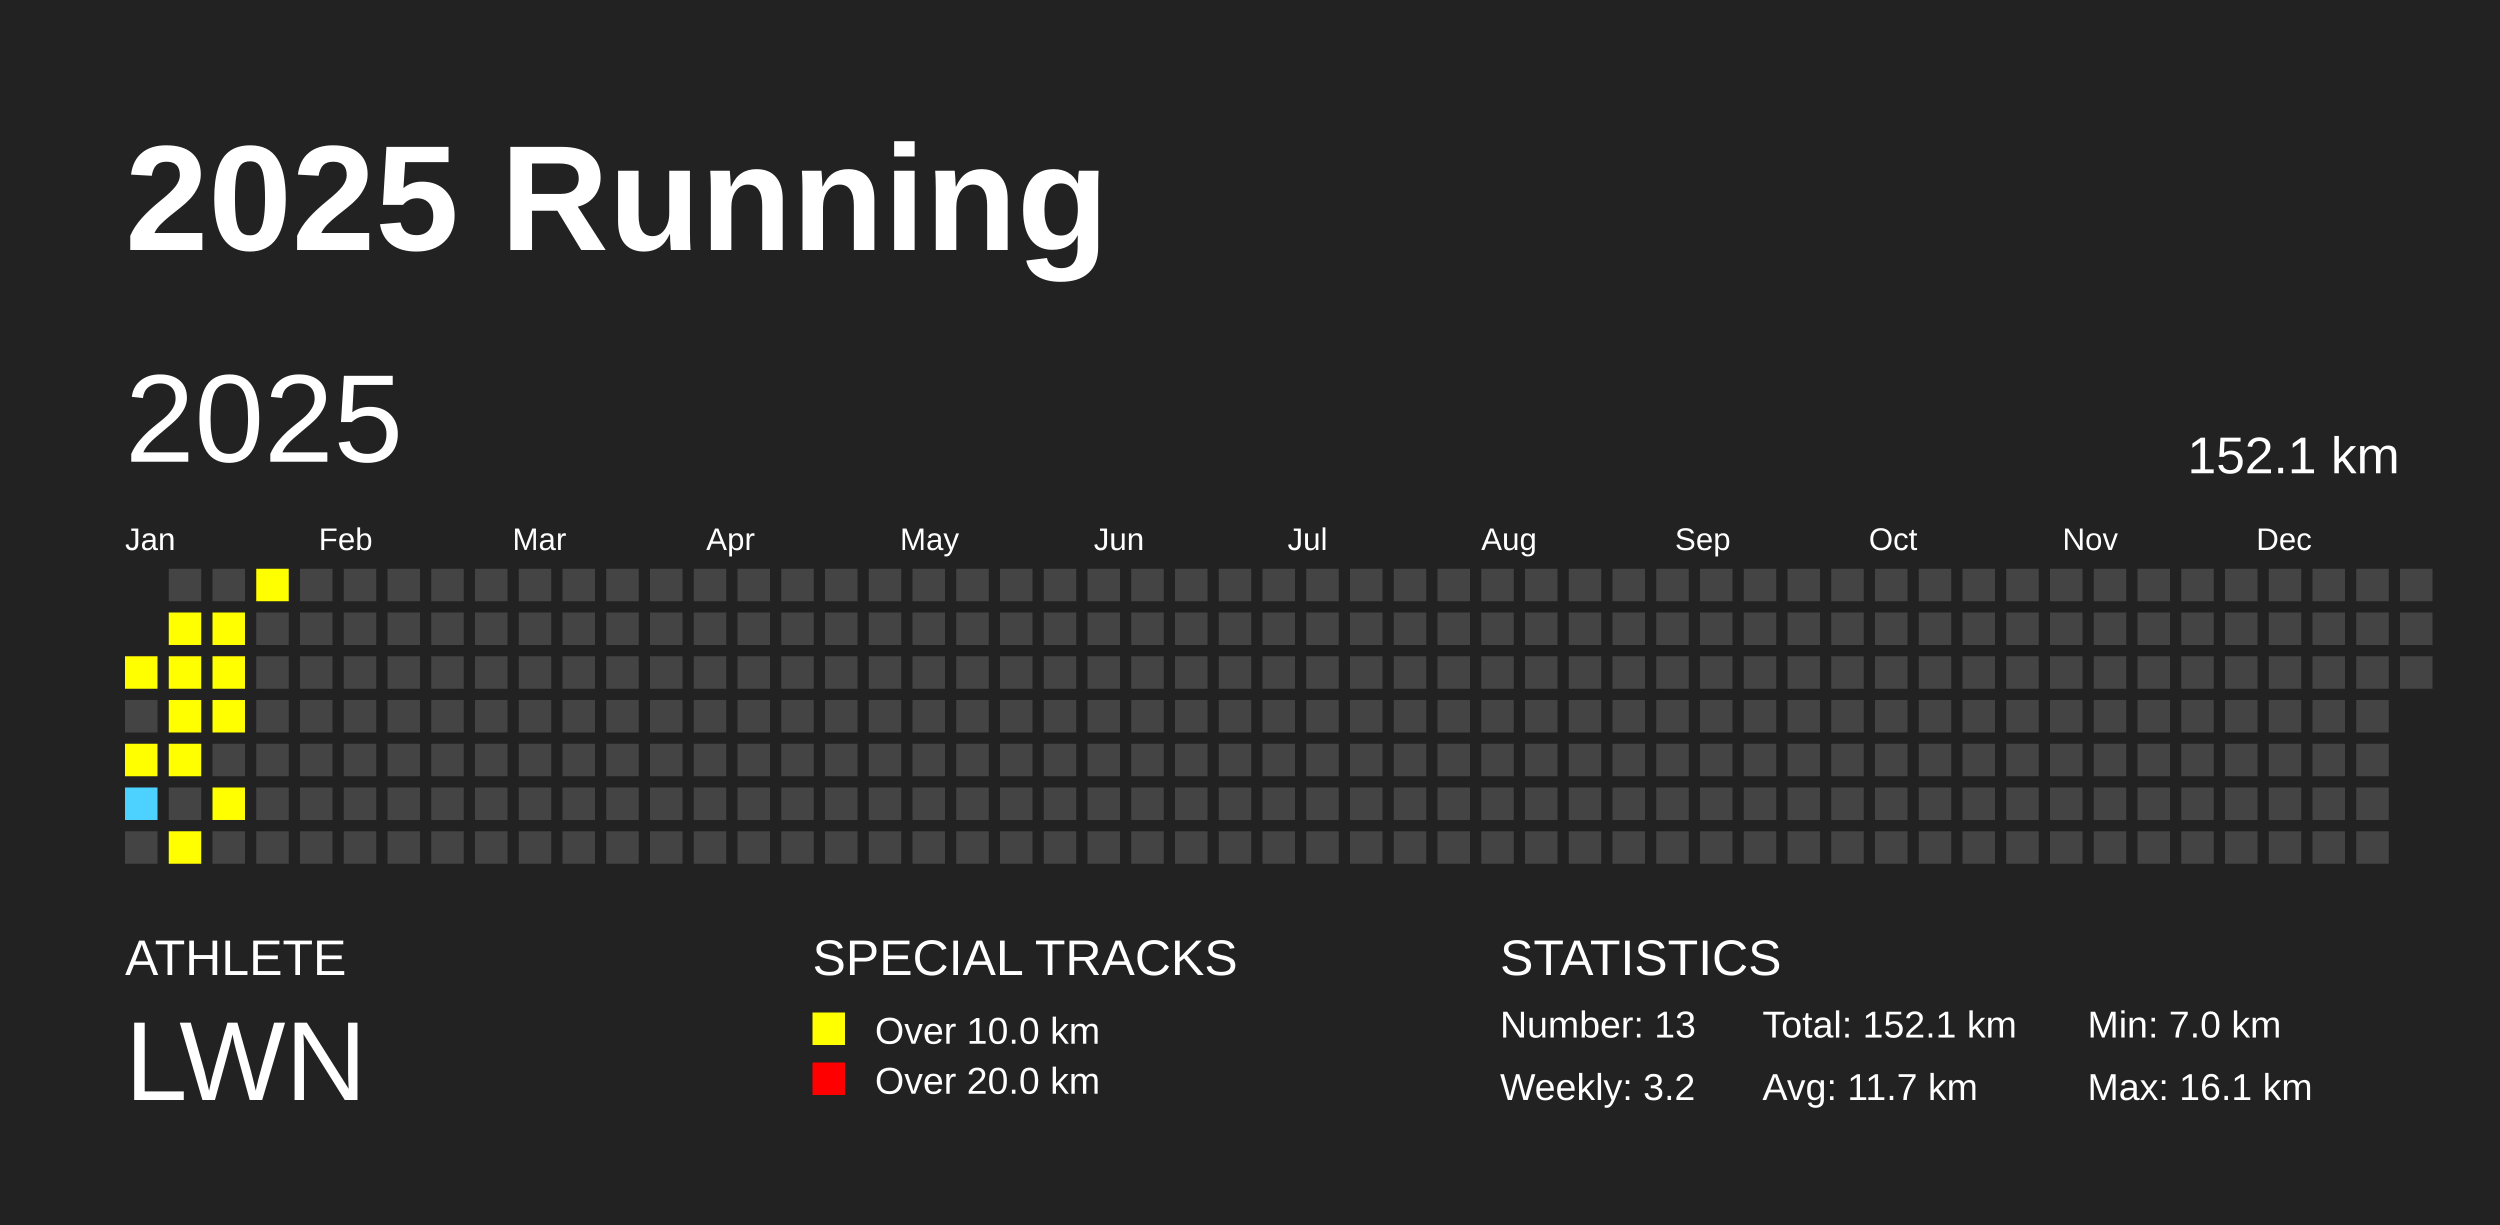
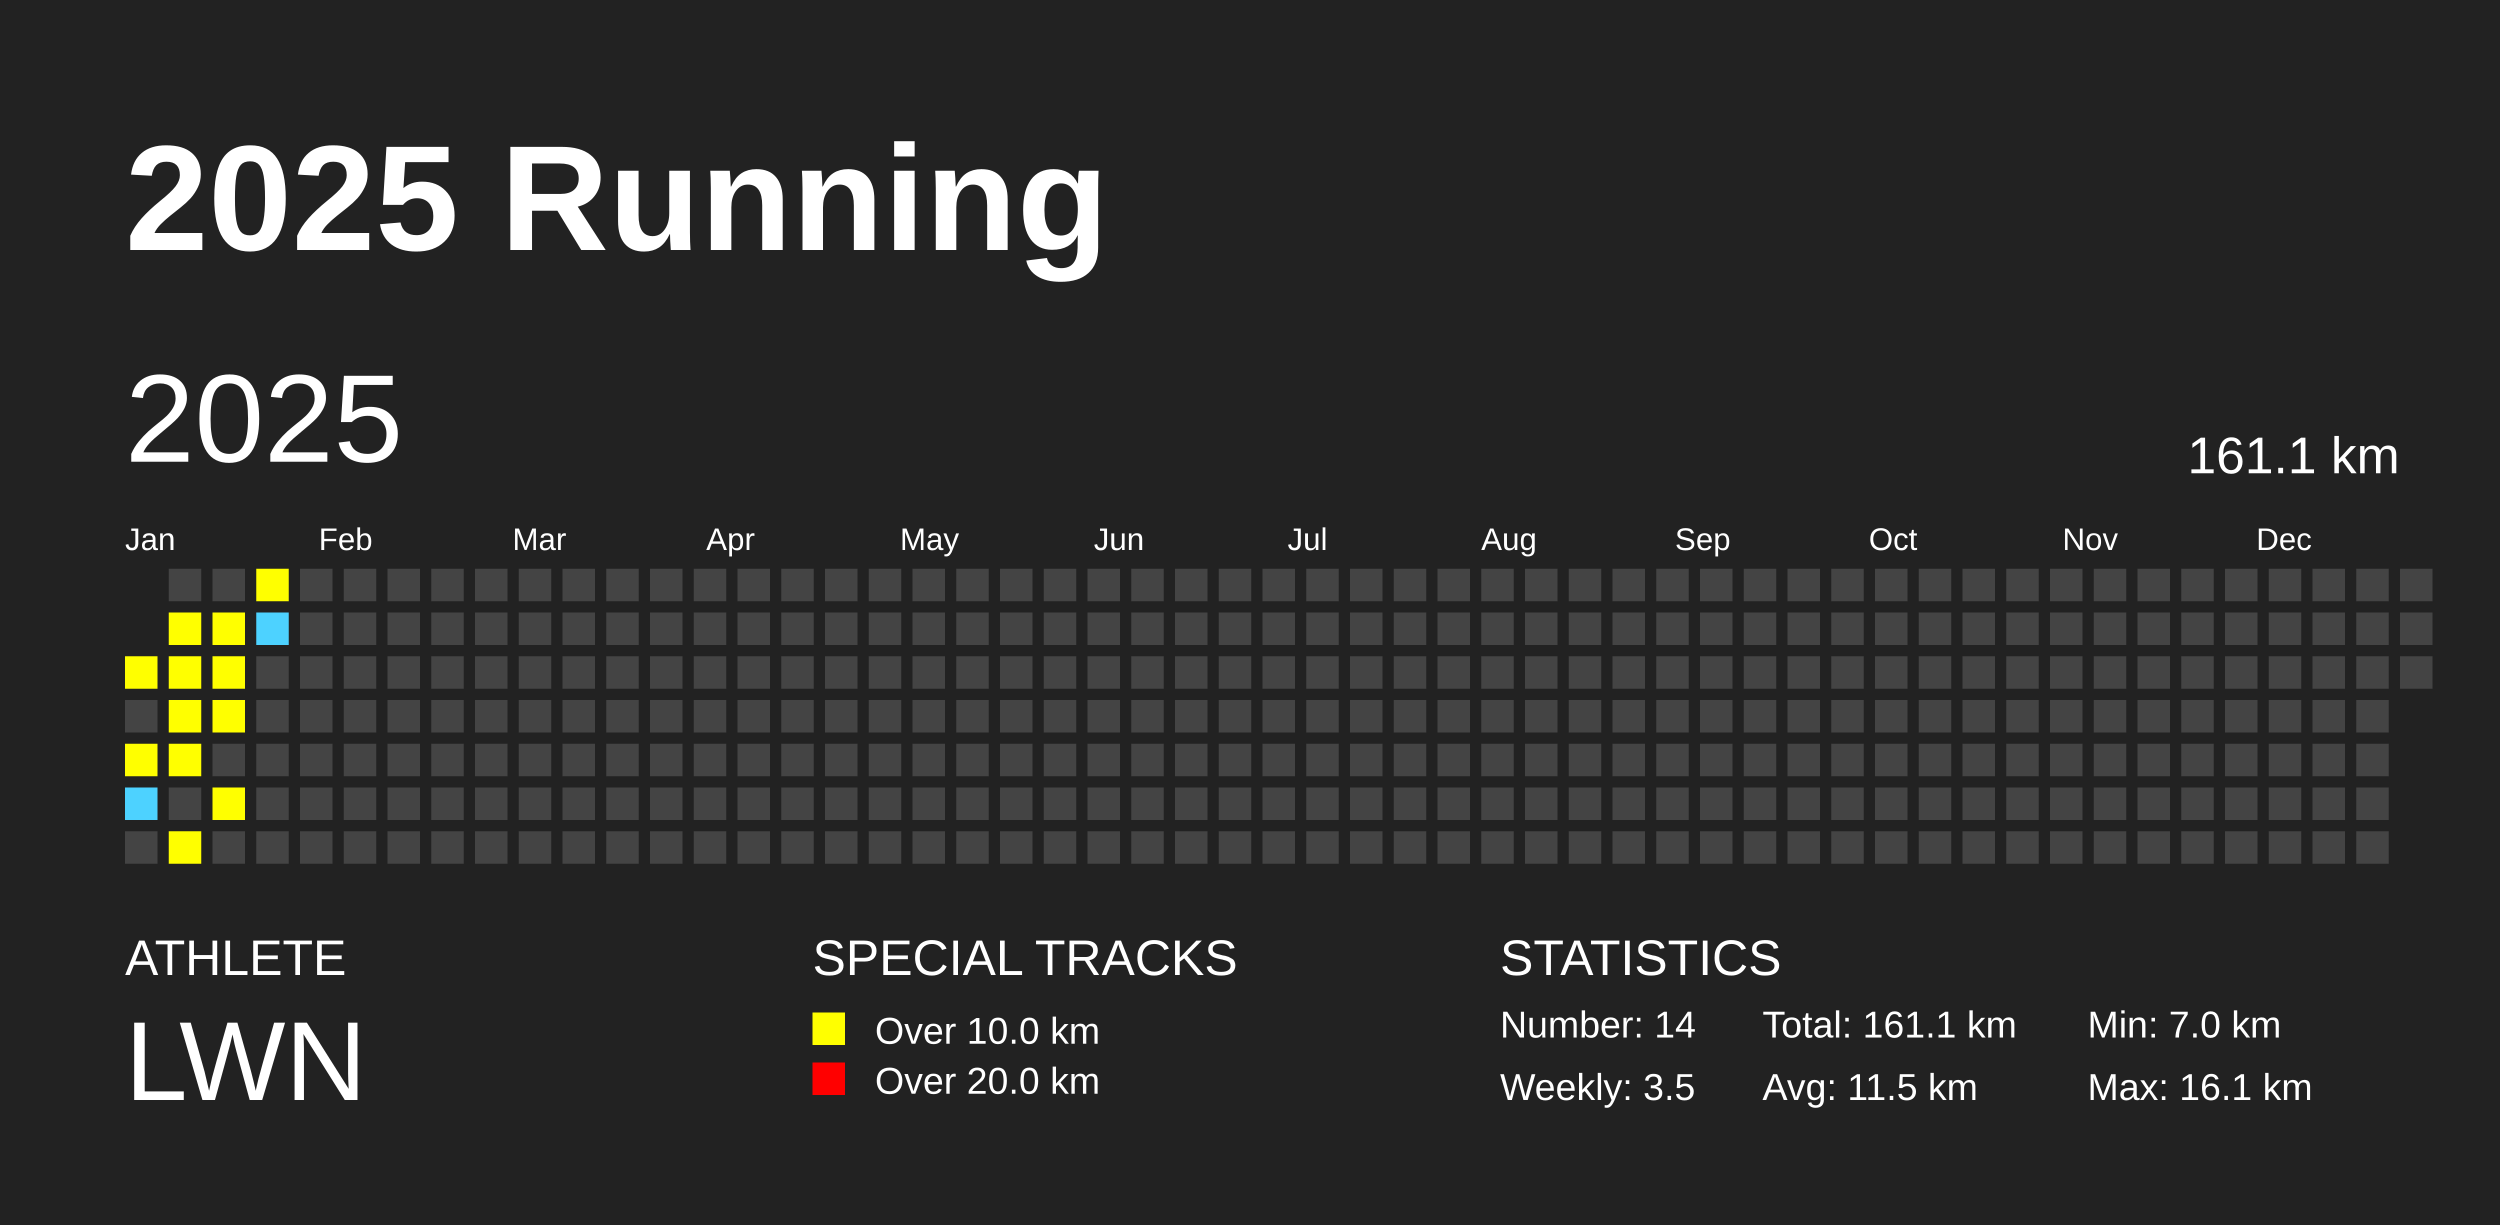
<svg xmlns="http://www.w3.org/2000/svg" baseProfile="full" height="98mm" version="1.1" viewBox="0,0,200,98" width="200mm">
  <defs />
  <rect fill="#222222" height="98" width="200" x="0" y="0" />
  <text fill="#FFFFFF" style="font-size:12px; font-family:Arial; font-weight:bold;" x="10" y="20">2025 Running</text>
  <text fill="#FFFFFF" style="font-size:4px; font-family:Arial" x="10" y="78">ATHLETE</text>
  <text fill="#FFFFFF" style="font-size:9px; font-family:Arial" x="10" y="88">LWN</text>
  <text fill="#FFFFFF" style="font-size:4px; font-family:Arial" x="65" y="78">SPECIAL TRACKS</text>
  <rect fill="yellow" height="2.6" width="2.6" x="65" y="81" />
  <text fill="#FFFFFF" style="font-size:3px; font-family:Arial" x="70" y="83.5">Over 10.0 km</text>
  <rect fill="red" height="2.6" width="2.6" x="65" y="85" />
  <text fill="#FFFFFF" style="font-size:3px; font-family:Arial" x="70" y="87.5">Over 20.0 km</text>
  <text fill="#FFFFFF" style="font-size:4px; font-family:Arial" x="120" y="78">STATISTICS</text>
-   <text fill="#FFFFFF" style="font-size:3px; font-family:Arial" x="120" y="83">Number: 13</text>
-   <text fill="#FFFFFF" style="font-size:3px; font-family:Arial" x="120" y="88">Weekly: 3.2</text>
-   <text fill="#FFFFFF" style="font-size:3px; font-family:Arial" x="141" y="83">Total: 152.1 km</text>
-   <text fill="#FFFFFF" style="font-size:3px; font-family:Arial" x="141" y="88">Avg: 11.7 km</text>
+   <text fill="#FFFFFF" style="font-size:3px; font-family:Arial" x="120" y="83">Number: 14</text>
+   <text fill="#FFFFFF" style="font-size:3px; font-family:Arial" x="120" y="88">Weekly: 3.5</text>
+   <text fill="#FFFFFF" style="font-size:3px; font-family:Arial" x="141" y="83">Total: 161.1 km</text>
+   <text fill="#FFFFFF" style="font-size:3px; font-family:Arial" x="141" y="88">Avg: 11.5 km</text>
  <text fill="#FFFFFF" style="font-size:3px; font-family:Arial" x="167" y="83">Min: 7.0 km</text>
  <text fill="#FFFFFF" style="font-size:3px; font-family:Arial" x="167" y="88">Max: 16.1 km</text>
  <text dominant-baseline="hanging" fill="#FFFFFF" style="font-size:10.0px; font-family:Arial;" x="10" y="30">2025</text>
-   <text dominant-baseline="hanging" fill="#FFFFFF" style="font-size:4.125px; font-family:Arial;" x="175" y="35">152.1 km</text>
+   <text dominant-baseline="hanging" fill="#FFFFFF" style="font-size:4.125px; font-family:Arial;" x="175" y="35">161.1 km</text>
  <text fill="#FFFFFF" style="font-size:2.5px; font-family:Arial" x="10.0" y="44">Jan</text>
  <text fill="#FFFFFF" style="font-size:2.5px; font-family:Arial" x="25.5" y="44">Feb</text>
  <text fill="#FFFFFF" style="font-size:2.5px; font-family:Arial" x="41.0" y="44">Mar</text>
  <text fill="#FFFFFF" style="font-size:2.5px; font-family:Arial" x="56.5" y="44">Apr</text>
  <text fill="#FFFFFF" style="font-size:2.5px; font-family:Arial" x="72.0" y="44">May</text>
  <text fill="#FFFFFF" style="font-size:2.5px; font-family:Arial" x="87.5" y="44">Jun</text>
  <text fill="#FFFFFF" style="font-size:2.5px; font-family:Arial" x="103.0" y="44">Jul</text>
  <text fill="#FFFFFF" style="font-size:2.5px; font-family:Arial" x="118.5" y="44">Aug</text>
  <text fill="#FFFFFF" style="font-size:2.5px; font-family:Arial" x="134.0" y="44">Sep</text>
  <text fill="#FFFFFF" style="font-size:2.5px; font-family:Arial" x="149.5" y="44">Oct</text>
  <text fill="#FFFFFF" style="font-size:2.5px; font-family:Arial" x="165.0" y="44">Nov</text>
  <text fill="#FFFFFF" style="font-size:2.5px; font-family:Arial" x="180.5" y="44">Dec</text>
  <rect fill="yellow" height="2.6" width="2.6" x="10.0" y="52.5" />
  <rect fill="#444444" height="2.6" width="2.6" x="10.0" y="56.0" />
  <rect fill="yellow" height="2.6" width="2.6" x="10.0" y="59.5" />
  <rect fill="#4DD2FF" height="2.6" width="2.6" x="10.0" y="63.0" />
  <rect fill="#444444" height="2.6" width="2.6" x="10.0" y="66.5" />
  <rect fill="#444444" height="2.6" width="2.6" x="13.5" y="45.5" />
  <rect fill="yellow" height="2.6" width="2.6" x="13.5" y="49.0" />
  <rect fill="yellow" height="2.6" width="2.6" x="13.5" y="52.5" />
  <rect fill="yellow" height="2.6" width="2.6" x="13.5" y="56.0" />
  <rect fill="yellow" height="2.6" width="2.6" x="13.5" y="59.5" />
  <rect fill="#444444" height="2.6" width="2.6" x="13.5" y="63.0" />
  <rect fill="yellow" height="2.6" width="2.6" x="13.5" y="66.5" />
  <rect fill="#444444" height="2.6" width="2.6" x="17.0" y="45.5" />
  <rect fill="yellow" height="2.6" width="2.6" x="17.0" y="49.0" />
  <rect fill="yellow" height="2.6" width="2.6" x="17.0" y="52.5" />
  <rect fill="yellow" height="2.6" width="2.6" x="17.0" y="56.0" />
  <rect fill="#444444" height="2.6" width="2.6" x="17.0" y="59.5" />
  <rect fill="yellow" height="2.6" width="2.6" x="17.0" y="63.0" />
  <rect fill="#444444" height="2.6" width="2.6" x="17.0" y="66.5" />
  <rect fill="yellow" height="2.6" width="2.6" x="20.5" y="45.5" />
-   <rect fill="#444444" height="2.6" width="2.6" x="20.5" y="49.0" />
+   <rect fill="#4DD2FF" height="2.6" width="2.6" x="20.5" y="49.0" />
  <rect fill="#444444" height="2.6" width="2.6" x="20.5" y="52.5" />
  <rect fill="#444444" height="2.6" width="2.6" x="20.5" y="56.0" />
  <rect fill="#444444" height="2.6" width="2.6" x="20.5" y="59.5" />
  <rect fill="#444444" height="2.6" width="2.6" x="20.5" y="63.0" />
  <rect fill="#444444" height="2.6" width="2.6" x="20.5" y="66.5" />
  <rect fill="#444444" height="2.6" width="2.6" x="24.0" y="45.5" />
  <rect fill="#444444" height="2.6" width="2.6" x="24.0" y="49.0" />
  <rect fill="#444444" height="2.6" width="2.6" x="24.0" y="52.5" />
  <rect fill="#444444" height="2.6" width="2.6" x="24.0" y="56.0" />
  <rect fill="#444444" height="2.6" width="2.6" x="24.0" y="59.5" />
  <rect fill="#444444" height="2.6" width="2.6" x="24.0" y="63.0" />
  <rect fill="#444444" height="2.6" width="2.6" x="24.0" y="66.5" />
  <rect fill="#444444" height="2.6" width="2.6" x="27.5" y="45.5" />
  <rect fill="#444444" height="2.6" width="2.6" x="27.5" y="49.0" />
  <rect fill="#444444" height="2.6" width="2.6" x="27.5" y="52.5" />
  <rect fill="#444444" height="2.6" width="2.6" x="27.5" y="56.0" />
  <rect fill="#444444" height="2.6" width="2.6" x="27.5" y="59.5" />
  <rect fill="#444444" height="2.6" width="2.6" x="27.5" y="63.0" />
  <rect fill="#444444" height="2.6" width="2.6" x="27.5" y="66.5" />
  <rect fill="#444444" height="2.6" width="2.6" x="31.0" y="45.5" />
  <rect fill="#444444" height="2.6" width="2.6" x="31.0" y="49.0" />
  <rect fill="#444444" height="2.6" width="2.6" x="31.0" y="52.5" />
  <rect fill="#444444" height="2.6" width="2.6" x="31.0" y="56.0" />
  <rect fill="#444444" height="2.6" width="2.6" x="31.0" y="59.5" />
  <rect fill="#444444" height="2.6" width="2.6" x="31.0" y="63.0" />
  <rect fill="#444444" height="2.6" width="2.6" x="31.0" y="66.5" />
  <rect fill="#444444" height="2.6" width="2.6" x="34.5" y="45.5" />
  <rect fill="#444444" height="2.6" width="2.6" x="34.5" y="49.0" />
  <rect fill="#444444" height="2.6" width="2.6" x="34.5" y="52.5" />
  <rect fill="#444444" height="2.6" width="2.6" x="34.5" y="56.0" />
  <rect fill="#444444" height="2.6" width="2.6" x="34.5" y="59.5" />
  <rect fill="#444444" height="2.6" width="2.6" x="34.5" y="63.0" />
  <rect fill="#444444" height="2.6" width="2.6" x="34.5" y="66.5" />
  <rect fill="#444444" height="2.6" width="2.6" x="38.0" y="45.5" />
  <rect fill="#444444" height="2.6" width="2.6" x="38.0" y="49.0" />
  <rect fill="#444444" height="2.6" width="2.6" x="38.0" y="52.5" />
  <rect fill="#444444" height="2.6" width="2.6" x="38.0" y="56.0" />
  <rect fill="#444444" height="2.6" width="2.6" x="38.0" y="59.5" />
  <rect fill="#444444" height="2.6" width="2.6" x="38.0" y="63.0" />
  <rect fill="#444444" height="2.6" width="2.6" x="38.0" y="66.5" />
  <rect fill="#444444" height="2.6" width="2.6" x="41.5" y="45.5" />
  <rect fill="#444444" height="2.6" width="2.6" x="41.5" y="49.0" />
  <rect fill="#444444" height="2.6" width="2.6" x="41.5" y="52.5" />
  <rect fill="#444444" height="2.6" width="2.6" x="41.5" y="56.0" />
  <rect fill="#444444" height="2.6" width="2.6" x="41.5" y="59.5" />
  <rect fill="#444444" height="2.6" width="2.6" x="41.5" y="63.0" />
  <rect fill="#444444" height="2.6" width="2.6" x="41.5" y="66.5" />
  <rect fill="#444444" height="2.6" width="2.6" x="45.0" y="45.5" />
  <rect fill="#444444" height="2.6" width="2.6" x="45.0" y="49.0" />
  <rect fill="#444444" height="2.6" width="2.6" x="45.0" y="52.5" />
  <rect fill="#444444" height="2.6" width="2.6" x="45.0" y="56.0" />
  <rect fill="#444444" height="2.6" width="2.6" x="45.0" y="59.5" />
  <rect fill="#444444" height="2.6" width="2.6" x="45.0" y="63.0" />
  <rect fill="#444444" height="2.6" width="2.6" x="45.0" y="66.5" />
  <rect fill="#444444" height="2.6" width="2.6" x="48.5" y="45.5" />
  <rect fill="#444444" height="2.6" width="2.6" x="48.5" y="49.0" />
  <rect fill="#444444" height="2.6" width="2.6" x="48.5" y="52.5" />
  <rect fill="#444444" height="2.6" width="2.6" x="48.5" y="56.0" />
  <rect fill="#444444" height="2.6" width="2.6" x="48.5" y="59.5" />
  <rect fill="#444444" height="2.6" width="2.6" x="48.5" y="63.0" />
  <rect fill="#444444" height="2.6" width="2.6" x="48.5" y="66.5" />
  <rect fill="#444444" height="2.6" width="2.6" x="52.0" y="45.5" />
  <rect fill="#444444" height="2.6" width="2.6" x="52.0" y="49.0" />
  <rect fill="#444444" height="2.6" width="2.6" x="52.0" y="52.5" />
  <rect fill="#444444" height="2.6" width="2.6" x="52.0" y="56.0" />
  <rect fill="#444444" height="2.6" width="2.6" x="52.0" y="59.5" />
  <rect fill="#444444" height="2.6" width="2.6" x="52.0" y="63.0" />
  <rect fill="#444444" height="2.6" width="2.6" x="52.0" y="66.5" />
  <rect fill="#444444" height="2.6" width="2.6" x="55.5" y="45.5" />
  <rect fill="#444444" height="2.6" width="2.6" x="55.5" y="49.0" />
  <rect fill="#444444" height="2.6" width="2.6" x="55.5" y="52.5" />
  <rect fill="#444444" height="2.6" width="2.6" x="55.5" y="56.0" />
  <rect fill="#444444" height="2.6" width="2.6" x="55.5" y="59.5" />
  <rect fill="#444444" height="2.6" width="2.6" x="55.5" y="63.0" />
  <rect fill="#444444" height="2.6" width="2.6" x="55.5" y="66.5" />
  <rect fill="#444444" height="2.6" width="2.6" x="59.0" y="45.5" />
  <rect fill="#444444" height="2.6" width="2.6" x="59.0" y="49.0" />
  <rect fill="#444444" height="2.6" width="2.6" x="59.0" y="52.5" />
  <rect fill="#444444" height="2.6" width="2.6" x="59.0" y="56.0" />
  <rect fill="#444444" height="2.6" width="2.6" x="59.0" y="59.5" />
  <rect fill="#444444" height="2.6" width="2.6" x="59.0" y="63.0" />
  <rect fill="#444444" height="2.6" width="2.6" x="59.0" y="66.5" />
  <rect fill="#444444" height="2.6" width="2.6" x="62.5" y="45.5" />
  <rect fill="#444444" height="2.6" width="2.6" x="62.5" y="49.0" />
  <rect fill="#444444" height="2.6" width="2.6" x="62.5" y="52.5" />
  <rect fill="#444444" height="2.6" width="2.6" x="62.5" y="56.0" />
  <rect fill="#444444" height="2.6" width="2.6" x="62.5" y="59.5" />
  <rect fill="#444444" height="2.6" width="2.6" x="62.5" y="63.0" />
  <rect fill="#444444" height="2.6" width="2.6" x="62.5" y="66.5" />
  <rect fill="#444444" height="2.6" width="2.6" x="66.0" y="45.5" />
  <rect fill="#444444" height="2.6" width="2.6" x="66.0" y="49.0" />
  <rect fill="#444444" height="2.6" width="2.6" x="66.0" y="52.5" />
  <rect fill="#444444" height="2.6" width="2.6" x="66.0" y="56.0" />
  <rect fill="#444444" height="2.6" width="2.6" x="66.0" y="59.5" />
  <rect fill="#444444" height="2.6" width="2.6" x="66.0" y="63.0" />
  <rect fill="#444444" height="2.6" width="2.6" x="66.0" y="66.5" />
  <rect fill="#444444" height="2.6" width="2.6" x="69.5" y="45.5" />
  <rect fill="#444444" height="2.6" width="2.6" x="69.5" y="49.0" />
  <rect fill="#444444" height="2.6" width="2.6" x="69.5" y="52.5" />
  <rect fill="#444444" height="2.6" width="2.6" x="69.5" y="56.0" />
  <rect fill="#444444" height="2.6" width="2.6" x="69.5" y="59.5" />
  <rect fill="#444444" height="2.6" width="2.6" x="69.5" y="63.0" />
  <rect fill="#444444" height="2.6" width="2.6" x="69.5" y="66.5" />
  <rect fill="#444444" height="2.6" width="2.6" x="73.0" y="45.5" />
  <rect fill="#444444" height="2.6" width="2.6" x="73.0" y="49.0" />
  <rect fill="#444444" height="2.6" width="2.6" x="73.0" y="52.5" />
  <rect fill="#444444" height="2.6" width="2.6" x="73.0" y="56.0" />
  <rect fill="#444444" height="2.6" width="2.6" x="73.0" y="59.5" />
  <rect fill="#444444" height="2.6" width="2.6" x="73.0" y="63.0" />
  <rect fill="#444444" height="2.6" width="2.6" x="73.0" y="66.5" />
  <rect fill="#444444" height="2.6" width="2.6" x="76.5" y="45.5" />
  <rect fill="#444444" height="2.6" width="2.6" x="76.5" y="49.0" />
  <rect fill="#444444" height="2.6" width="2.6" x="76.5" y="52.5" />
  <rect fill="#444444" height="2.6" width="2.6" x="76.5" y="56.0" />
  <rect fill="#444444" height="2.6" width="2.6" x="76.5" y="59.5" />
  <rect fill="#444444" height="2.6" width="2.6" x="76.5" y="63.0" />
  <rect fill="#444444" height="2.6" width="2.6" x="76.5" y="66.5" />
  <rect fill="#444444" height="2.6" width="2.6" x="80.0" y="45.5" />
  <rect fill="#444444" height="2.6" width="2.6" x="80.0" y="49.0" />
  <rect fill="#444444" height="2.6" width="2.6" x="80.0" y="52.5" />
  <rect fill="#444444" height="2.6" width="2.6" x="80.0" y="56.0" />
  <rect fill="#444444" height="2.6" width="2.6" x="80.0" y="59.5" />
  <rect fill="#444444" height="2.6" width="2.6" x="80.0" y="63.0" />
  <rect fill="#444444" height="2.6" width="2.6" x="80.0" y="66.5" />
  <rect fill="#444444" height="2.6" width="2.6" x="83.5" y="45.5" />
  <rect fill="#444444" height="2.6" width="2.6" x="83.5" y="49.0" />
  <rect fill="#444444" height="2.6" width="2.6" x="83.5" y="52.5" />
  <rect fill="#444444" height="2.6" width="2.6" x="83.5" y="56.0" />
  <rect fill="#444444" height="2.6" width="2.6" x="83.5" y="59.5" />
  <rect fill="#444444" height="2.6" width="2.6" x="83.5" y="63.0" />
  <rect fill="#444444" height="2.6" width="2.6" x="83.5" y="66.5" />
  <rect fill="#444444" height="2.6" width="2.6" x="87.0" y="45.5" />
  <rect fill="#444444" height="2.6" width="2.6" x="87.0" y="49.0" />
  <rect fill="#444444" height="2.6" width="2.6" x="87.0" y="52.5" />
  <rect fill="#444444" height="2.6" width="2.6" x="87.0" y="56.0" />
  <rect fill="#444444" height="2.6" width="2.6" x="87.0" y="59.5" />
  <rect fill="#444444" height="2.6" width="2.6" x="87.0" y="63.0" />
  <rect fill="#444444" height="2.6" width="2.6" x="87.0" y="66.5" />
  <rect fill="#444444" height="2.6" width="2.6" x="90.5" y="45.5" />
  <rect fill="#444444" height="2.6" width="2.6" x="90.5" y="49.0" />
  <rect fill="#444444" height="2.6" width="2.6" x="90.5" y="52.5" />
  <rect fill="#444444" height="2.6" width="2.6" x="90.5" y="56.0" />
  <rect fill="#444444" height="2.6" width="2.6" x="90.5" y="59.5" />
  <rect fill="#444444" height="2.6" width="2.6" x="90.5" y="63.0" />
  <rect fill="#444444" height="2.6" width="2.6" x="90.5" y="66.5" />
  <rect fill="#444444" height="2.6" width="2.6" x="94.0" y="45.5" />
  <rect fill="#444444" height="2.6" width="2.6" x="94.0" y="49.0" />
  <rect fill="#444444" height="2.6" width="2.6" x="94.0" y="52.5" />
  <rect fill="#444444" height="2.6" width="2.6" x="94.0" y="56.0" />
  <rect fill="#444444" height="2.6" width="2.6" x="94.0" y="59.5" />
  <rect fill="#444444" height="2.6" width="2.6" x="94.0" y="63.0" />
  <rect fill="#444444" height="2.6" width="2.6" x="94.0" y="66.5" />
  <rect fill="#444444" height="2.6" width="2.6" x="97.5" y="45.5" />
  <rect fill="#444444" height="2.6" width="2.6" x="97.5" y="49.0" />
  <rect fill="#444444" height="2.6" width="2.6" x="97.5" y="52.5" />
  <rect fill="#444444" height="2.6" width="2.6" x="97.5" y="56.0" />
  <rect fill="#444444" height="2.6" width="2.6" x="97.5" y="59.5" />
  <rect fill="#444444" height="2.6" width="2.6" x="97.5" y="63.0" />
  <rect fill="#444444" height="2.6" width="2.6" x="97.5" y="66.5" />
  <rect fill="#444444" height="2.6" width="2.6" x="101.0" y="45.5" />
  <rect fill="#444444" height="2.6" width="2.6" x="101.0" y="49.0" />
  <rect fill="#444444" height="2.6" width="2.6" x="101.0" y="52.5" />
  <rect fill="#444444" height="2.6" width="2.6" x="101.0" y="56.0" />
  <rect fill="#444444" height="2.6" width="2.6" x="101.0" y="59.5" />
  <rect fill="#444444" height="2.6" width="2.6" x="101.0" y="63.0" />
  <rect fill="#444444" height="2.6" width="2.6" x="101.0" y="66.5" />
  <rect fill="#444444" height="2.6" width="2.6" x="104.5" y="45.5" />
  <rect fill="#444444" height="2.6" width="2.6" x="104.5" y="49.0" />
  <rect fill="#444444" height="2.6" width="2.6" x="104.5" y="52.5" />
  <rect fill="#444444" height="2.6" width="2.6" x="104.5" y="56.0" />
  <rect fill="#444444" height="2.6" width="2.6" x="104.5" y="59.5" />
  <rect fill="#444444" height="2.6" width="2.6" x="104.5" y="63.0" />
  <rect fill="#444444" height="2.6" width="2.6" x="104.5" y="66.5" />
  <rect fill="#444444" height="2.6" width="2.6" x="108.0" y="45.5" />
  <rect fill="#444444" height="2.6" width="2.6" x="108.0" y="49.0" />
  <rect fill="#444444" height="2.6" width="2.6" x="108.0" y="52.5" />
  <rect fill="#444444" height="2.6" width="2.6" x="108.0" y="56.0" />
  <rect fill="#444444" height="2.6" width="2.6" x="108.0" y="59.5" />
  <rect fill="#444444" height="2.6" width="2.6" x="108.0" y="63.0" />
  <rect fill="#444444" height="2.6" width="2.6" x="108.0" y="66.5" />
  <rect fill="#444444" height="2.6" width="2.6" x="111.5" y="45.5" />
  <rect fill="#444444" height="2.6" width="2.6" x="111.5" y="49.0" />
  <rect fill="#444444" height="2.6" width="2.6" x="111.5" y="52.5" />
  <rect fill="#444444" height="2.6" width="2.6" x="111.5" y="56.0" />
  <rect fill="#444444" height="2.6" width="2.6" x="111.5" y="59.5" />
  <rect fill="#444444" height="2.6" width="2.6" x="111.5" y="63.0" />
  <rect fill="#444444" height="2.6" width="2.6" x="111.5" y="66.5" />
  <rect fill="#444444" height="2.6" width="2.6" x="115.0" y="45.5" />
  <rect fill="#444444" height="2.6" width="2.6" x="115.0" y="49.0" />
  <rect fill="#444444" height="2.6" width="2.6" x="115.0" y="52.5" />
  <rect fill="#444444" height="2.6" width="2.6" x="115.0" y="56.0" />
  <rect fill="#444444" height="2.6" width="2.6" x="115.0" y="59.5" />
  <rect fill="#444444" height="2.6" width="2.6" x="115.0" y="63.0" />
  <rect fill="#444444" height="2.6" width="2.6" x="115.0" y="66.5" />
  <rect fill="#444444" height="2.6" width="2.6" x="118.5" y="45.5" />
  <rect fill="#444444" height="2.6" width="2.6" x="118.5" y="49.0" />
  <rect fill="#444444" height="2.6" width="2.6" x="118.5" y="52.5" />
  <rect fill="#444444" height="2.6" width="2.6" x="118.5" y="56.0" />
  <rect fill="#444444" height="2.6" width="2.6" x="118.5" y="59.5" />
  <rect fill="#444444" height="2.6" width="2.6" x="118.5" y="63.0" />
  <rect fill="#444444" height="2.6" width="2.6" x="118.5" y="66.5" />
  <rect fill="#444444" height="2.6" width="2.6" x="122.0" y="45.5" />
  <rect fill="#444444" height="2.6" width="2.6" x="122.0" y="49.0" />
  <rect fill="#444444" height="2.6" width="2.6" x="122.0" y="52.5" />
  <rect fill="#444444" height="2.6" width="2.6" x="122.0" y="56.0" />
  <rect fill="#444444" height="2.6" width="2.6" x="122.0" y="59.5" />
  <rect fill="#444444" height="2.6" width="2.6" x="122.0" y="63.0" />
  <rect fill="#444444" height="2.6" width="2.6" x="122.0" y="66.5" />
  <rect fill="#444444" height="2.6" width="2.6" x="125.5" y="45.5" />
  <rect fill="#444444" height="2.6" width="2.6" x="125.5" y="49.0" />
  <rect fill="#444444" height="2.6" width="2.6" x="125.5" y="52.5" />
  <rect fill="#444444" height="2.6" width="2.6" x="125.5" y="56.0" />
  <rect fill="#444444" height="2.6" width="2.6" x="125.5" y="59.5" />
  <rect fill="#444444" height="2.6" width="2.6" x="125.5" y="63.0" />
  <rect fill="#444444" height="2.6" width="2.6" x="125.5" y="66.5" />
  <rect fill="#444444" height="2.6" width="2.6" x="129.0" y="45.5" />
  <rect fill="#444444" height="2.6" width="2.6" x="129.0" y="49.0" />
  <rect fill="#444444" height="2.6" width="2.6" x="129.0" y="52.5" />
  <rect fill="#444444" height="2.6" width="2.6" x="129.0" y="56.0" />
  <rect fill="#444444" height="2.6" width="2.6" x="129.0" y="59.5" />
  <rect fill="#444444" height="2.6" width="2.6" x="129.0" y="63.0" />
  <rect fill="#444444" height="2.6" width="2.6" x="129.0" y="66.5" />
  <rect fill="#444444" height="2.6" width="2.6" x="132.5" y="45.5" />
  <rect fill="#444444" height="2.6" width="2.6" x="132.5" y="49.0" />
  <rect fill="#444444" height="2.6" width="2.6" x="132.5" y="52.5" />
  <rect fill="#444444" height="2.6" width="2.6" x="132.5" y="56.0" />
  <rect fill="#444444" height="2.6" width="2.6" x="132.5" y="59.5" />
  <rect fill="#444444" height="2.6" width="2.6" x="132.5" y="63.0" />
  <rect fill="#444444" height="2.6" width="2.6" x="132.5" y="66.5" />
  <rect fill="#444444" height="2.6" width="2.6" x="136.0" y="45.5" />
  <rect fill="#444444" height="2.6" width="2.6" x="136.0" y="49.0" />
  <rect fill="#444444" height="2.6" width="2.6" x="136.0" y="52.5" />
  <rect fill="#444444" height="2.6" width="2.6" x="136.0" y="56.0" />
  <rect fill="#444444" height="2.6" width="2.6" x="136.0" y="59.5" />
  <rect fill="#444444" height="2.6" width="2.6" x="136.0" y="63.0" />
  <rect fill="#444444" height="2.6" width="2.6" x="136.0" y="66.5" />
  <rect fill="#444444" height="2.6" width="2.6" x="139.5" y="45.5" />
  <rect fill="#444444" height="2.6" width="2.6" x="139.5" y="49.0" />
  <rect fill="#444444" height="2.6" width="2.6" x="139.5" y="52.5" />
  <rect fill="#444444" height="2.6" width="2.6" x="139.5" y="56.0" />
  <rect fill="#444444" height="2.6" width="2.6" x="139.5" y="59.5" />
  <rect fill="#444444" height="2.6" width="2.6" x="139.5" y="63.0" />
  <rect fill="#444444" height="2.6" width="2.6" x="139.5" y="66.5" />
  <rect fill="#444444" height="2.6" width="2.6" x="143.0" y="45.5" />
  <rect fill="#444444" height="2.6" width="2.6" x="143.0" y="49.0" />
  <rect fill="#444444" height="2.6" width="2.6" x="143.0" y="52.5" />
  <rect fill="#444444" height="2.6" width="2.6" x="143.0" y="56.0" />
  <rect fill="#444444" height="2.6" width="2.6" x="143.0" y="59.5" />
  <rect fill="#444444" height="2.6" width="2.6" x="143.0" y="63.0" />
  <rect fill="#444444" height="2.6" width="2.6" x="143.0" y="66.5" />
  <rect fill="#444444" height="2.6" width="2.6" x="146.5" y="45.5" />
  <rect fill="#444444" height="2.6" width="2.6" x="146.5" y="49.0" />
  <rect fill="#444444" height="2.6" width="2.6" x="146.5" y="52.5" />
  <rect fill="#444444" height="2.6" width="2.6" x="146.5" y="56.0" />
  <rect fill="#444444" height="2.6" width="2.6" x="146.5" y="59.5" />
  <rect fill="#444444" height="2.6" width="2.6" x="146.5" y="63.0" />
  <rect fill="#444444" height="2.6" width="2.6" x="146.5" y="66.5" />
  <rect fill="#444444" height="2.6" width="2.6" x="150.0" y="45.5" />
  <rect fill="#444444" height="2.6" width="2.6" x="150.0" y="49.0" />
  <rect fill="#444444" height="2.6" width="2.6" x="150.0" y="52.5" />
  <rect fill="#444444" height="2.6" width="2.6" x="150.0" y="56.0" />
  <rect fill="#444444" height="2.6" width="2.6" x="150.0" y="59.5" />
  <rect fill="#444444" height="2.6" width="2.6" x="150.0" y="63.0" />
  <rect fill="#444444" height="2.6" width="2.6" x="150.0" y="66.5" />
  <rect fill="#444444" height="2.6" width="2.6" x="153.5" y="45.5" />
  <rect fill="#444444" height="2.6" width="2.6" x="153.5" y="49.0" />
  <rect fill="#444444" height="2.6" width="2.6" x="153.5" y="52.5" />
  <rect fill="#444444" height="2.6" width="2.6" x="153.5" y="56.0" />
  <rect fill="#444444" height="2.6" width="2.6" x="153.5" y="59.5" />
  <rect fill="#444444" height="2.6" width="2.6" x="153.5" y="63.0" />
  <rect fill="#444444" height="2.6" width="2.6" x="153.5" y="66.5" />
  <rect fill="#444444" height="2.6" width="2.6" x="157.0" y="45.5" />
  <rect fill="#444444" height="2.6" width="2.6" x="157.0" y="49.0" />
  <rect fill="#444444" height="2.6" width="2.6" x="157.0" y="52.5" />
  <rect fill="#444444" height="2.6" width="2.6" x="157.0" y="56.0" />
  <rect fill="#444444" height="2.6" width="2.6" x="157.0" y="59.5" />
  <rect fill="#444444" height="2.6" width="2.6" x="157.0" y="63.0" />
  <rect fill="#444444" height="2.6" width="2.6" x="157.0" y="66.5" />
  <rect fill="#444444" height="2.6" width="2.6" x="160.5" y="45.5" />
  <rect fill="#444444" height="2.6" width="2.6" x="160.5" y="49.0" />
  <rect fill="#444444" height="2.6" width="2.6" x="160.5" y="52.5" />
  <rect fill="#444444" height="2.6" width="2.6" x="160.5" y="56.0" />
  <rect fill="#444444" height="2.6" width="2.6" x="160.5" y="59.5" />
  <rect fill="#444444" height="2.6" width="2.6" x="160.5" y="63.0" />
  <rect fill="#444444" height="2.6" width="2.6" x="160.5" y="66.5" />
  <rect fill="#444444" height="2.6" width="2.6" x="164.0" y="45.5" />
  <rect fill="#444444" height="2.6" width="2.6" x="164.0" y="49.0" />
  <rect fill="#444444" height="2.6" width="2.6" x="164.0" y="52.5" />
  <rect fill="#444444" height="2.6" width="2.6" x="164.0" y="56.0" />
  <rect fill="#444444" height="2.6" width="2.6" x="164.0" y="59.5" />
  <rect fill="#444444" height="2.6" width="2.6" x="164.0" y="63.0" />
  <rect fill="#444444" height="2.6" width="2.6" x="164.0" y="66.5" />
  <rect fill="#444444" height="2.6" width="2.6" x="167.5" y="45.5" />
  <rect fill="#444444" height="2.6" width="2.6" x="167.5" y="49.0" />
  <rect fill="#444444" height="2.6" width="2.6" x="167.5" y="52.5" />
  <rect fill="#444444" height="2.6" width="2.6" x="167.5" y="56.0" />
  <rect fill="#444444" height="2.6" width="2.6" x="167.5" y="59.5" />
  <rect fill="#444444" height="2.6" width="2.6" x="167.5" y="63.0" />
  <rect fill="#444444" height="2.6" width="2.6" x="167.5" y="66.5" />
  <rect fill="#444444" height="2.6" width="2.6" x="171.0" y="45.5" />
  <rect fill="#444444" height="2.6" width="2.6" x="171.0" y="49.0" />
  <rect fill="#444444" height="2.6" width="2.6" x="171.0" y="52.5" />
  <rect fill="#444444" height="2.6" width="2.6" x="171.0" y="56.0" />
  <rect fill="#444444" height="2.6" width="2.6" x="171.0" y="59.5" />
  <rect fill="#444444" height="2.6" width="2.6" x="171.0" y="63.0" />
  <rect fill="#444444" height="2.6" width="2.6" x="171.0" y="66.5" />
  <rect fill="#444444" height="2.6" width="2.6" x="174.5" y="45.5" />
  <rect fill="#444444" height="2.6" width="2.6" x="174.5" y="49.0" />
  <rect fill="#444444" height="2.6" width="2.6" x="174.5" y="52.5" />
  <rect fill="#444444" height="2.6" width="2.6" x="174.5" y="56.0" />
  <rect fill="#444444" height="2.6" width="2.6" x="174.5" y="59.5" />
  <rect fill="#444444" height="2.6" width="2.6" x="174.5" y="63.0" />
  <rect fill="#444444" height="2.6" width="2.6" x="174.5" y="66.5" />
  <rect fill="#444444" height="2.6" width="2.6" x="178.0" y="45.5" />
  <rect fill="#444444" height="2.6" width="2.6" x="178.0" y="49.0" />
  <rect fill="#444444" height="2.6" width="2.6" x="178.0" y="52.5" />
  <rect fill="#444444" height="2.6" width="2.6" x="178.0" y="56.0" />
  <rect fill="#444444" height="2.6" width="2.6" x="178.0" y="59.5" />
  <rect fill="#444444" height="2.6" width="2.6" x="178.0" y="63.0" />
  <rect fill="#444444" height="2.6" width="2.6" x="178.0" y="66.5" />
  <rect fill="#444444" height="2.6" width="2.6" x="181.5" y="45.5" />
  <rect fill="#444444" height="2.6" width="2.6" x="181.5" y="49.0" />
  <rect fill="#444444" height="2.6" width="2.6" x="181.5" y="52.5" />
  <rect fill="#444444" height="2.6" width="2.6" x="181.5" y="56.0" />
  <rect fill="#444444" height="2.6" width="2.6" x="181.5" y="59.5" />
  <rect fill="#444444" height="2.6" width="2.6" x="181.5" y="63.0" />
  <rect fill="#444444" height="2.6" width="2.6" x="181.5" y="66.5" />
  <rect fill="#444444" height="2.6" width="2.6" x="185.0" y="45.5" />
  <rect fill="#444444" height="2.6" width="2.6" x="185.0" y="49.0" />
  <rect fill="#444444" height="2.6" width="2.6" x="185.0" y="52.5" />
  <rect fill="#444444" height="2.6" width="2.6" x="185.0" y="56.0" />
  <rect fill="#444444" height="2.6" width="2.6" x="185.0" y="59.5" />
  <rect fill="#444444" height="2.6" width="2.6" x="185.0" y="63.0" />
  <rect fill="#444444" height="2.6" width="2.6" x="185.0" y="66.5" />
  <rect fill="#444444" height="2.6" width="2.6" x="188.5" y="45.5" />
  <rect fill="#444444" height="2.6" width="2.6" x="188.5" y="49.0" />
  <rect fill="#444444" height="2.6" width="2.6" x="188.5" y="52.5" />
  <rect fill="#444444" height="2.6" width="2.6" x="188.5" y="56.0" />
  <rect fill="#444444" height="2.6" width="2.6" x="188.5" y="59.5" />
  <rect fill="#444444" height="2.6" width="2.6" x="188.5" y="63.0" />
  <rect fill="#444444" height="2.6" width="2.6" x="188.5" y="66.5" />
  <rect fill="#444444" height="2.6" width="2.6" x="192.0" y="45.5" />
  <rect fill="#444444" height="2.6" width="2.6" x="192.0" y="49.0" />
  <rect fill="#444444" height="2.6" width="2.6" x="192.0" y="52.5" />
</svg>
